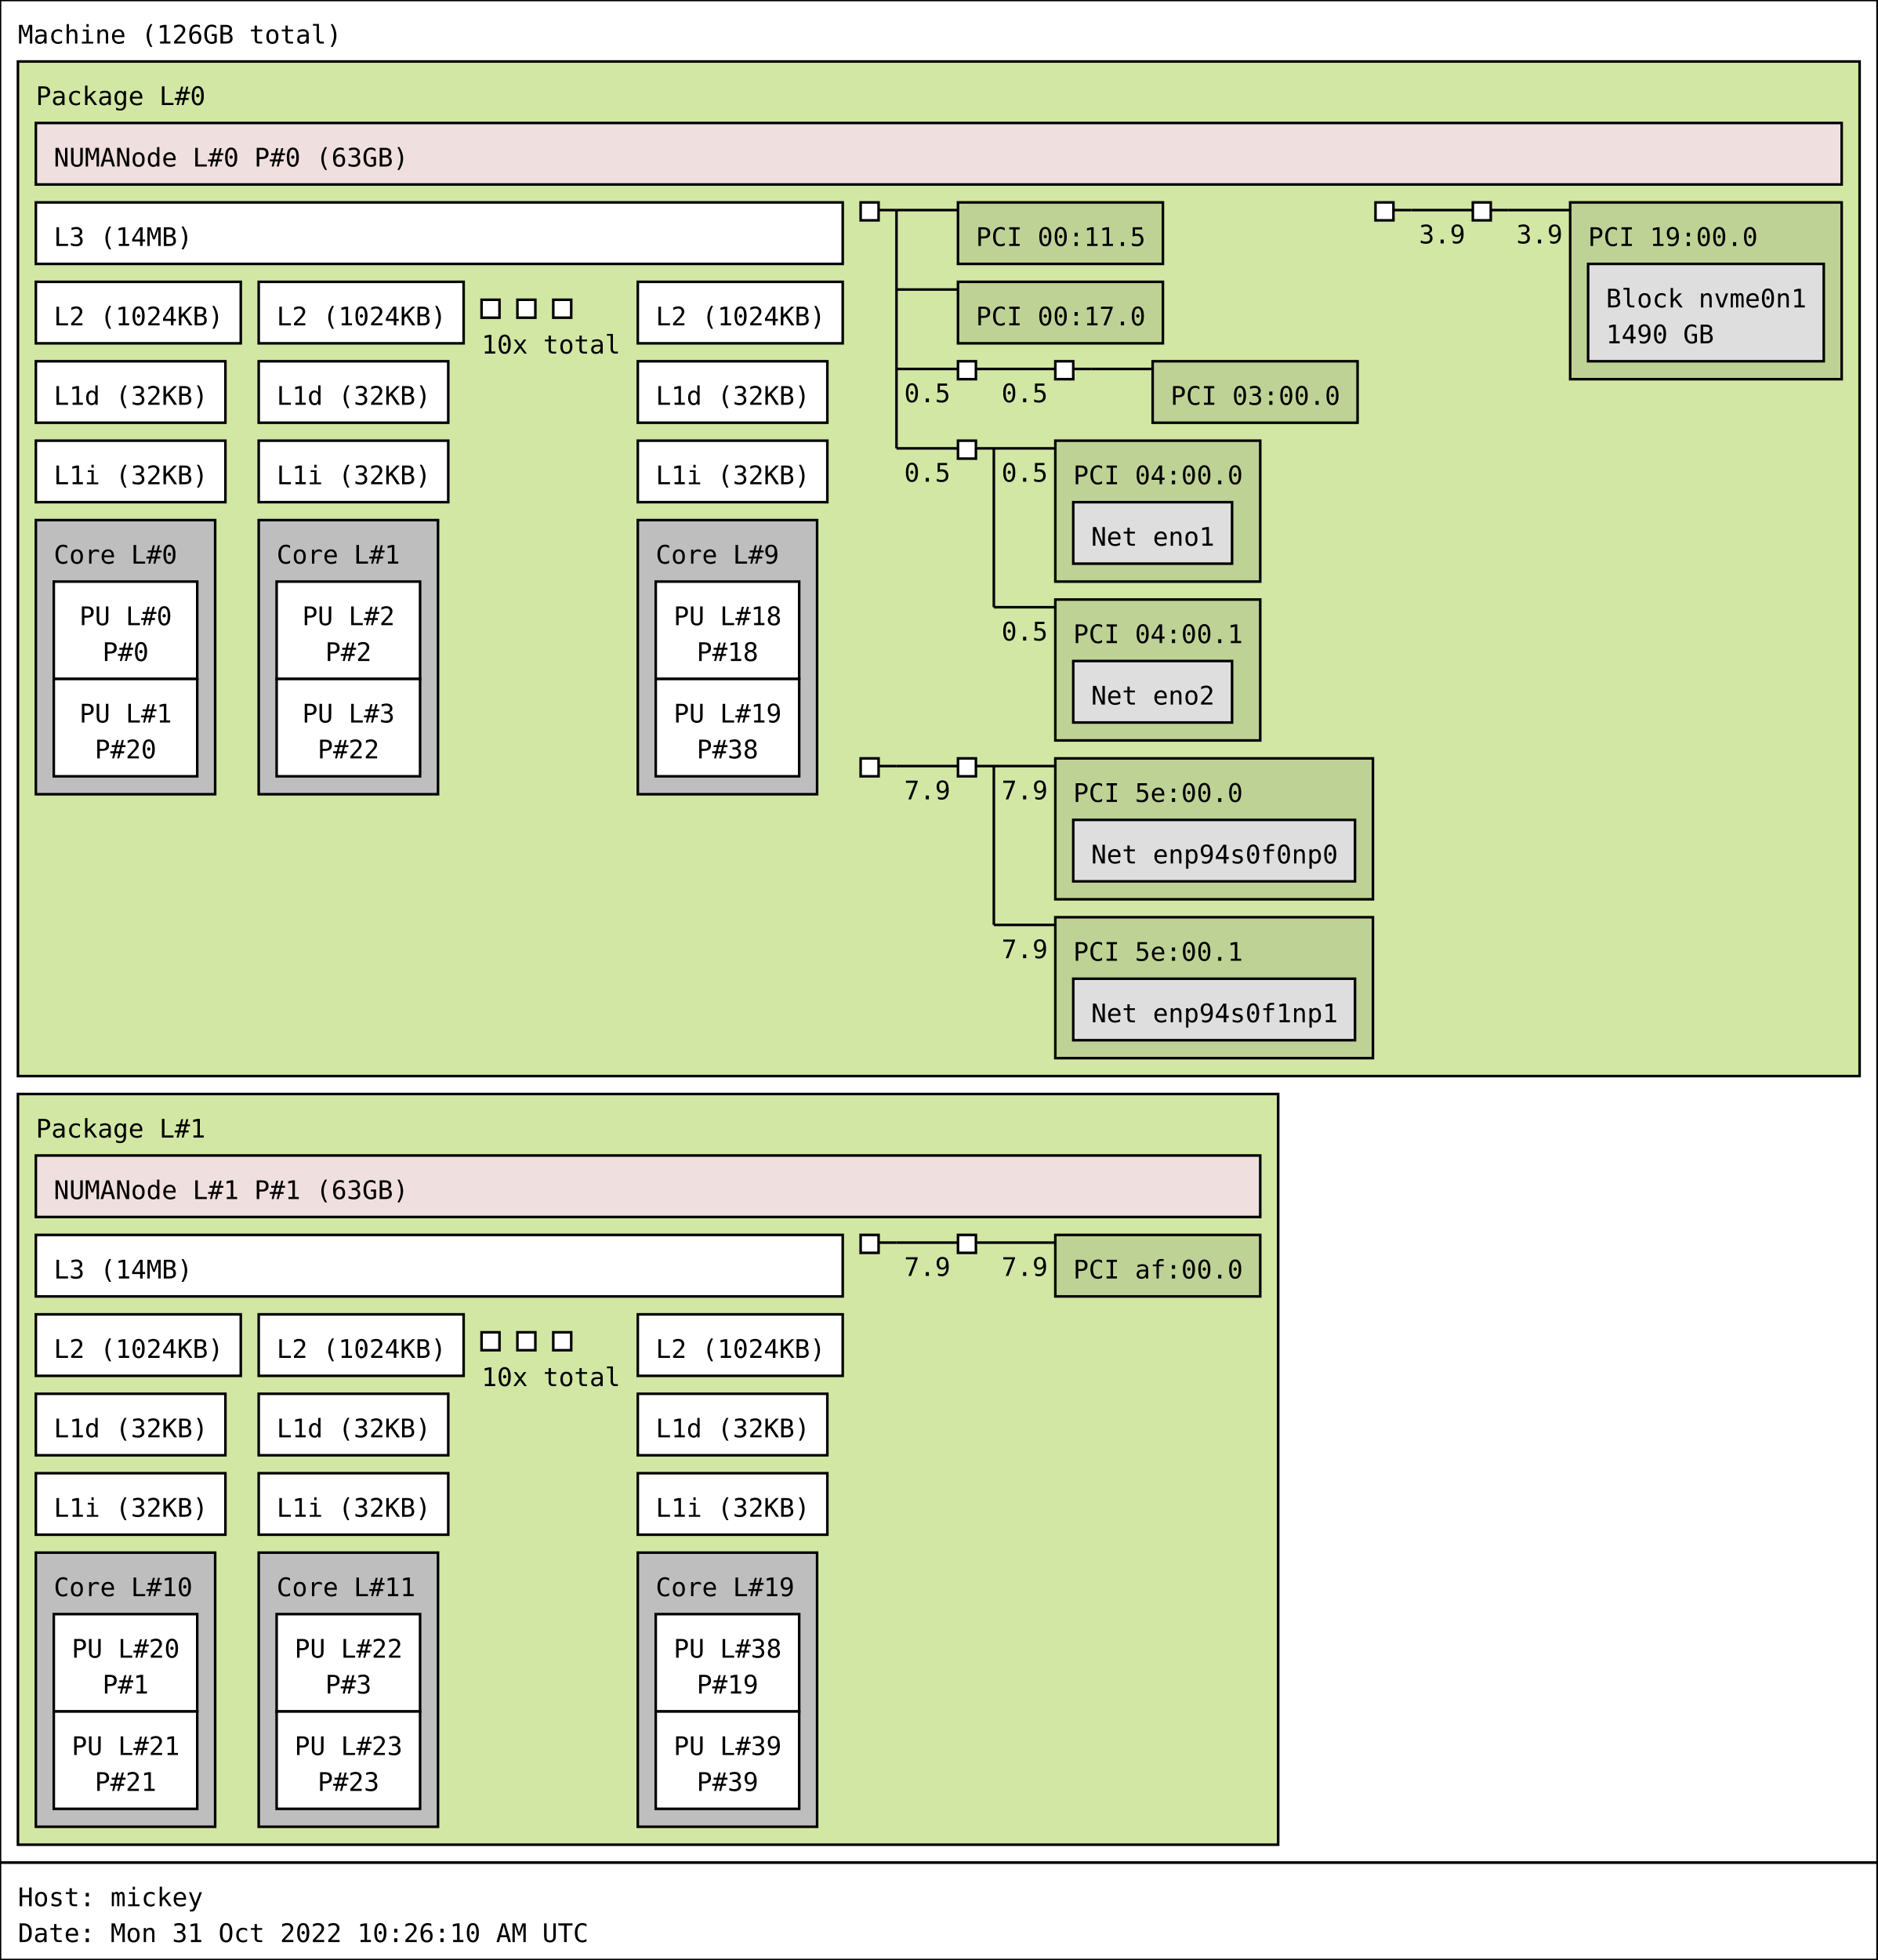
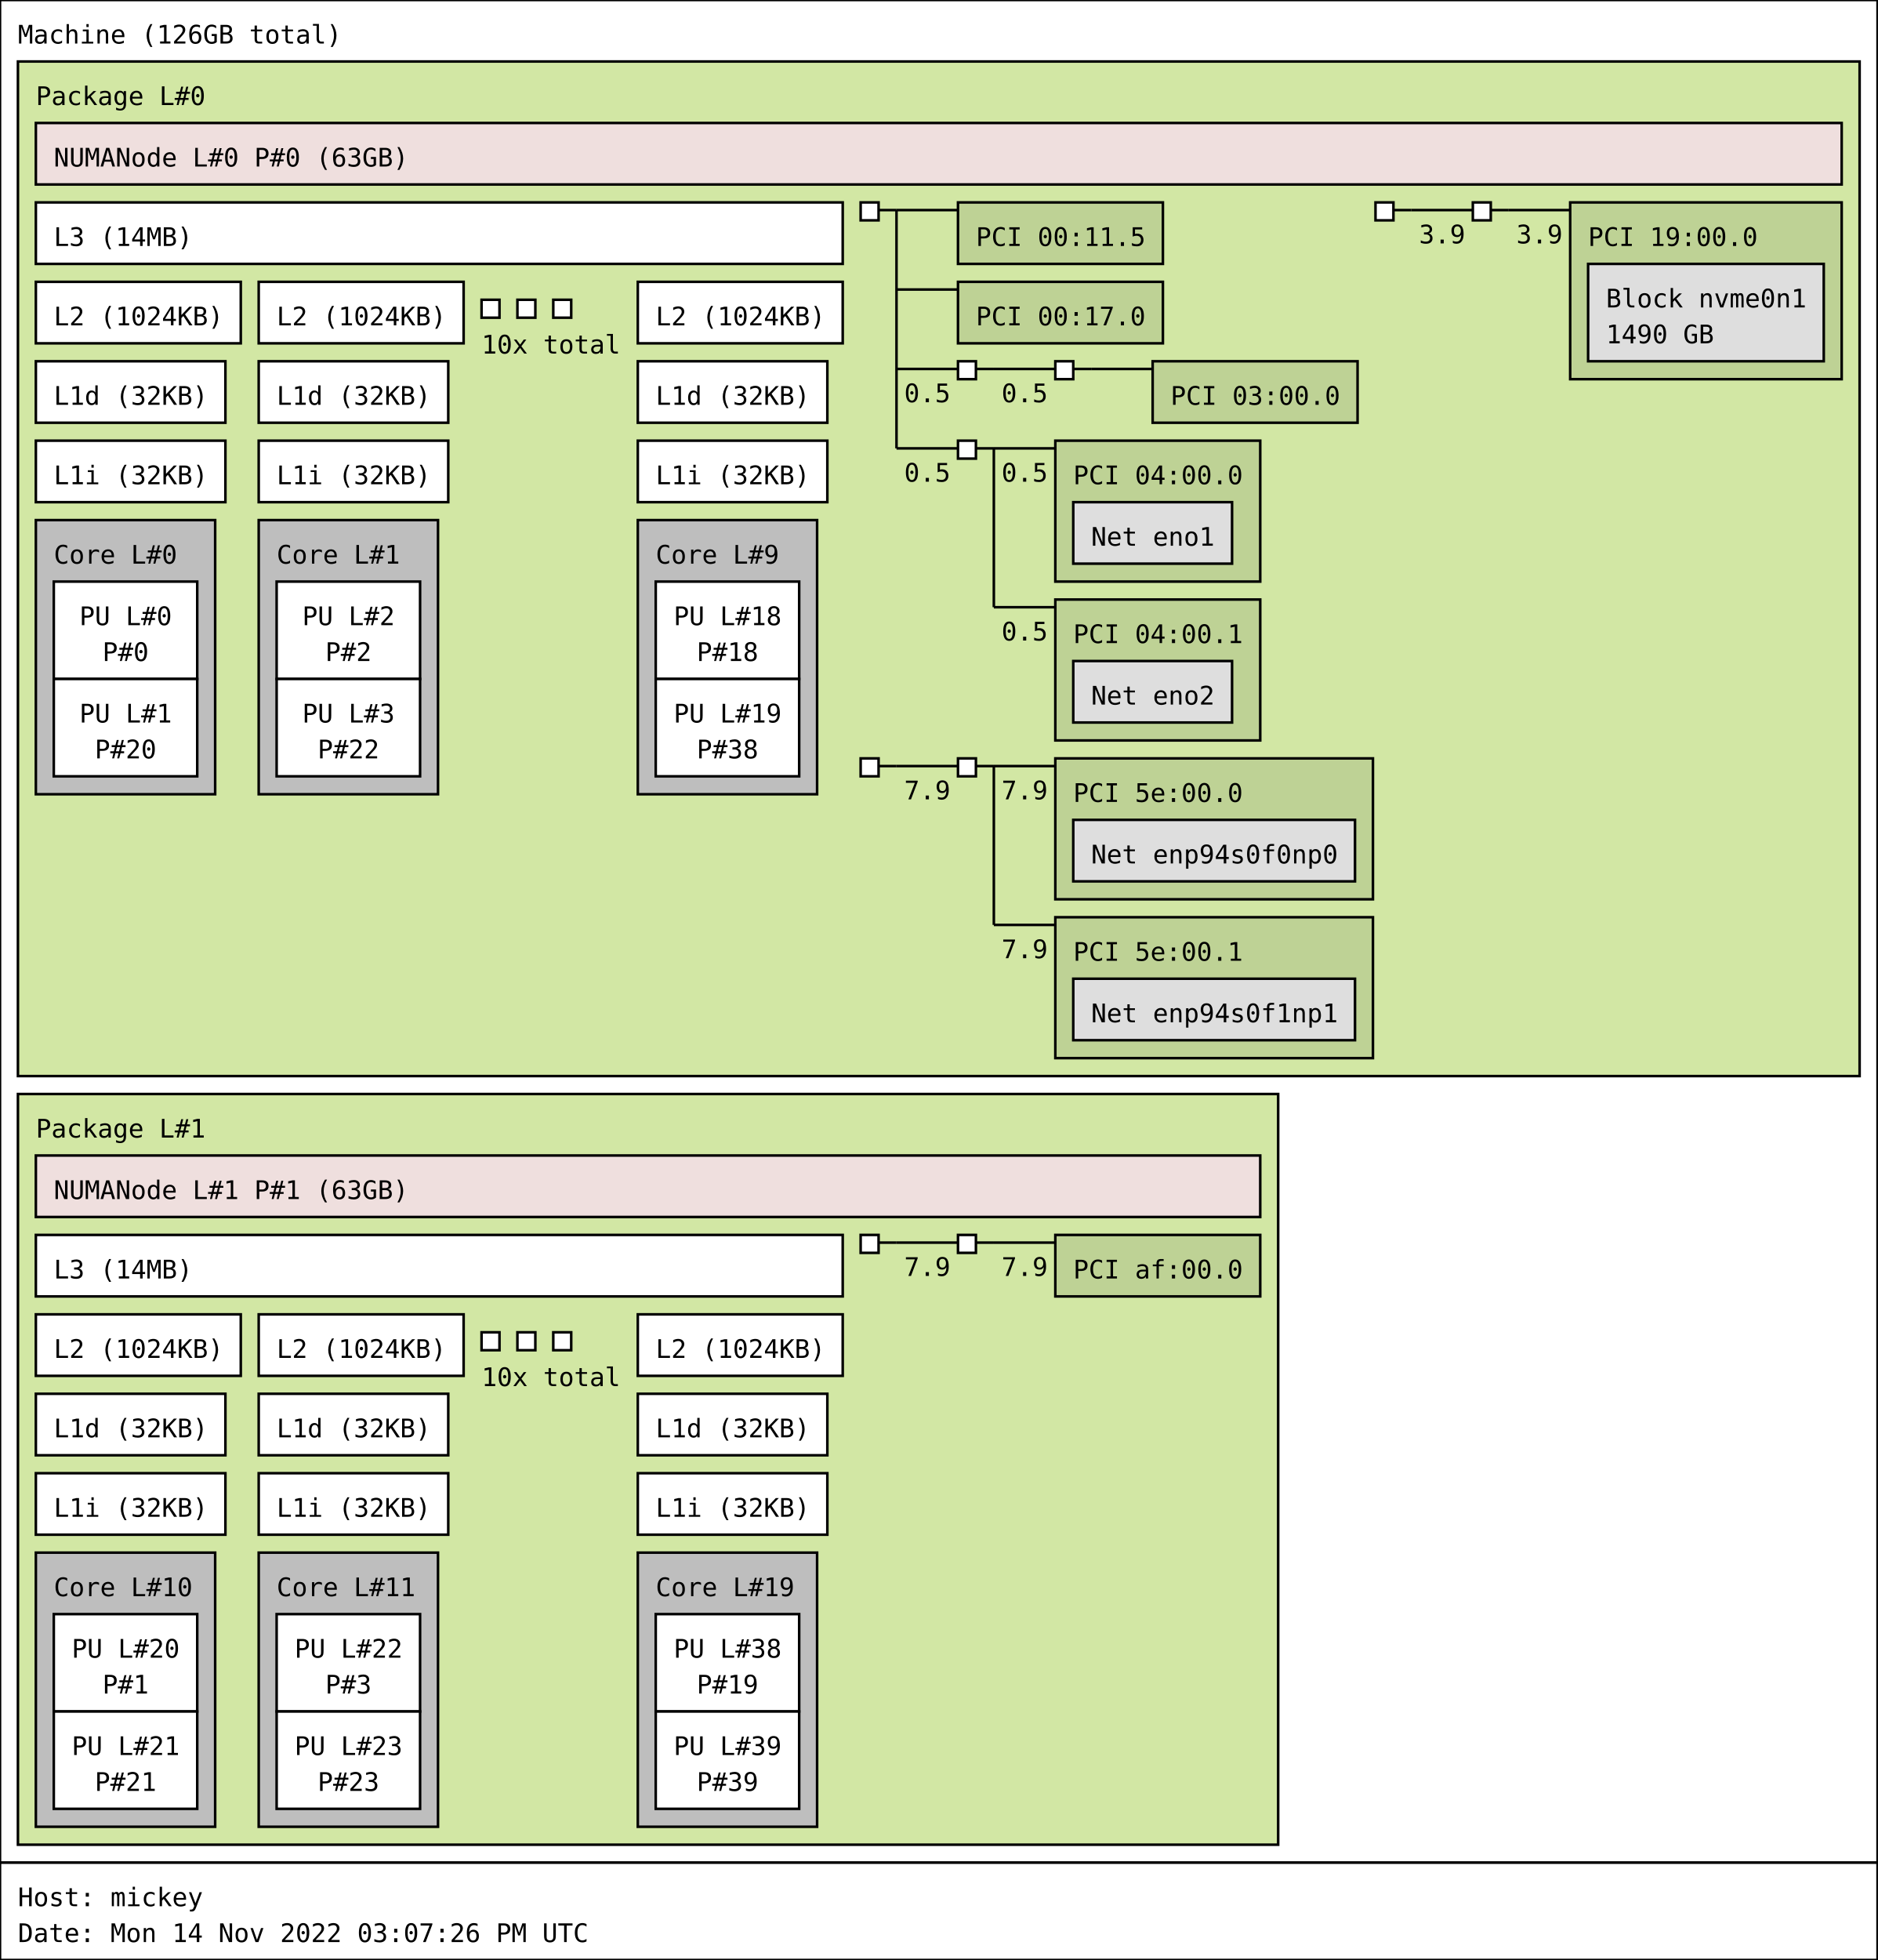
<svg xmlns="http://www.w3.org/2000/svg" width="733px" height="765px" viewBox="0 0 733px 765px" version="1.1">
  <rect id="Machine_0_rect" class="Machine" x="0" y="0" width="733" height="727" fill="rgb(255,255,255)" stroke="rgb(0,0,0)" stroke-width="1" />
  <text id="Machine_0_text" class="Machine" font-family="Monospace" x="7" y="17" fill="rgb(0,0,0)" font-size="10px">Machine (126GB total)</text>
  <rect id="Package_0_rect" class="Package" x="7" y="24" width="719" height="396" fill="rgb(210,231,164)" stroke="rgb(0,0,0)" stroke-width="1" />
  <text id="Package_0_text" class="Package" font-family="Monospace" x="14" y="41" fill="rgb(0,0,0)" font-size="10px">Package L#0</text>
  <rect id="L3_0_rect" class="L3" x="14" y="79" width="315" height="24" fill="rgb(255,255,255)" stroke="rgb(0,0,0)" stroke-width="1" />
  <text id="L3_0_text" class="L3" font-family="Monospace" x="21" y="96" fill="rgb(0,0,0)" font-size="10px">L3 (14MB)</text>
  <rect id="L2_0_rect" class="L2" x="14" y="110" width="80" height="24" fill="rgb(255,255,255)" stroke="rgb(0,0,0)" stroke-width="1" />
  <text id="L2_0_text" class="L2" font-family="Monospace" x="21" y="127" fill="rgb(0,0,0)" font-size="10px">L2 (1024KB)</text>
  <rect id="L1d_0_rect" class="L1d" x="14" y="141" width="74" height="24" fill="rgb(255,255,255)" stroke="rgb(0,0,0)" stroke-width="1" />
  <text id="L1d_0_text" class="L1d" font-family="Monospace" x="21" y="158" fill="rgb(0,0,0)" font-size="10px">L1d (32KB)</text>
  <rect id="L1i_0_rect" class="L1i" x="14" y="172" width="74" height="24" fill="rgb(255,255,255)" stroke="rgb(0,0,0)" stroke-width="1" />
  <text id="L1i_0_text" class="L1i" font-family="Monospace" x="21" y="189" fill="rgb(0,0,0)" font-size="10px">L1i (32KB)</text>
  <rect id="Core_0_rect" class="Core" x="14" y="203" width="70" height="107" fill="rgb(190,190,190)" stroke="rgb(0,0,0)" stroke-width="1" />
  <text id="Core_0_text" class="Core" font-family="Monospace" x="21" y="220" fill="rgb(0,0,0)" font-size="10px">Core L#0</text>
  <rect id="PU_0_rect" class="PU" x="21" y="227" width="56" height="38" fill="rgb(255,255,255)" stroke="rgb(0,0,0)" stroke-width="1" />
  <text id="PU_0_text" class="PU" font-family="Monospace" x="31" y="244" fill="rgb(0,0,0)" font-size="10px">PU L#0</text>
  <text id="PU_0_text_1" class="PU" font-family="Monospace" x="40" y="258" fill="rgb(0,0,0)" font-size="10px">P#0</text>
  <rect id="PU_1_rect" class="PU" x="21" y="265" width="56" height="38" fill="rgb(255,255,255)" stroke="rgb(0,0,0)" stroke-width="1" />
  <text id="PU_1_text" class="PU" font-family="Monospace" x="31" y="282" fill="rgb(0,0,0)" font-size="10px">PU L#1</text>
  <text id="PU_1_text_1" class="PU" font-family="Monospace" x="37" y="296" fill="rgb(0,0,0)" font-size="10px">P#20</text>
  <rect id="L2_1_rect" class="L2" x="101" y="110" width="80" height="24" fill="rgb(255,255,255)" stroke="rgb(0,0,0)" stroke-width="1" />
  <text id="L2_1_text" class="L2" font-family="Monospace" x="108" y="127" fill="rgb(0,0,0)" font-size="10px">L2 (1024KB)</text>
  <rect id="L1d_1_rect" class="L1d" x="101" y="141" width="74" height="24" fill="rgb(255,255,255)" stroke="rgb(0,0,0)" stroke-width="1" />
  <text id="L1d_1_text" class="L1d" font-family="Monospace" x="108" y="158" fill="rgb(0,0,0)" font-size="10px">L1d (32KB)</text>
  <rect id="L1i_1_rect" class="L1i" x="101" y="172" width="74" height="24" fill="rgb(255,255,255)" stroke="rgb(0,0,0)" stroke-width="1" />
  <text id="L1i_1_text" class="L1i" font-family="Monospace" x="108" y="189" fill="rgb(0,0,0)" font-size="10px">L1i (32KB)</text>
  <rect id="Core_1_rect" class="Core" x="101" y="203" width="70" height="107" fill="rgb(190,190,190)" stroke="rgb(0,0,0)" stroke-width="1" />
  <text id="Core_1_text" class="Core" font-family="Monospace" x="108" y="220" fill="rgb(0,0,0)" font-size="10px">Core L#1</text>
  <rect id="PU_2_rect" class="PU" x="108" y="227" width="56" height="38" fill="rgb(255,255,255)" stroke="rgb(0,0,0)" stroke-width="1" />
  <text id="PU_2_text" class="PU" font-family="Monospace" x="118" y="244" fill="rgb(0,0,0)" font-size="10px">PU L#2</text>
  <text id="PU_2_text_1" class="PU" font-family="Monospace" x="127" y="258" fill="rgb(0,0,0)" font-size="10px">P#2</text>
  <rect id="PU_3_rect" class="PU" x="108" y="265" width="56" height="38" fill="rgb(255,255,255)" stroke="rgb(0,0,0)" stroke-width="1" />
  <text id="PU_3_text" class="PU" font-family="Monospace" x="118" y="282" fill="rgb(0,0,0)" font-size="10px">PU L#3</text>
  <text id="PU_3_text_1" class="PU" font-family="Monospace" x="124" y="296" fill="rgb(0,0,0)" font-size="10px">P#22</text>
  <rect id="L2_2_rect" class="L2" x="188" y="117" width="7" height="7" fill="rgb(255,255,255)" stroke="rgb(0,0,0)" stroke-width="1" />
  <rect id="L2_2_rect" class="L2" x="202" y="117" width="7" height="7" fill="rgb(255,255,255)" stroke="rgb(0,0,0)" stroke-width="1" />
  <rect id="L2_2_rect" class="L2" x="216" y="117" width="7" height="7" fill="rgb(255,255,255)" stroke="rgb(0,0,0)" stroke-width="1" />
  <text id="L2_2_text" class="L2" font-family="Monospace" x="188" y="138" fill="rgb(0,0,0)" font-size="10px">10x total</text>
  <rect id="L2_9_rect" class="L2" x="249" y="110" width="80" height="24" fill="rgb(255,255,255)" stroke="rgb(0,0,0)" stroke-width="1" />
  <text id="L2_9_text" class="L2" font-family="Monospace" x="256" y="127" fill="rgb(0,0,0)" font-size="10px">L2 (1024KB)</text>
  <rect id="L1d_9_rect" class="L1d" x="249" y="141" width="74" height="24" fill="rgb(255,255,255)" stroke="rgb(0,0,0)" stroke-width="1" />
  <text id="L1d_9_text" class="L1d" font-family="Monospace" x="256" y="158" fill="rgb(0,0,0)" font-size="10px">L1d (32KB)</text>
  <rect id="L1i_9_rect" class="L1i" x="249" y="172" width="74" height="24" fill="rgb(255,255,255)" stroke="rgb(0,0,0)" stroke-width="1" />
  <text id="L1i_9_text" class="L1i" font-family="Monospace" x="256" y="189" fill="rgb(0,0,0)" font-size="10px">L1i (32KB)</text>
  <rect id="Core_9_rect" class="Core" x="249" y="203" width="70" height="107" fill="rgb(190,190,190)" stroke="rgb(0,0,0)" stroke-width="1" />
  <text id="Core_9_text" class="Core" font-family="Monospace" x="256" y="220" fill="rgb(0,0,0)" font-size="10px">Core L#9</text>
  <rect id="PU_18_rect" class="PU" x="256" y="227" width="56" height="38" fill="rgb(255,255,255)" stroke="rgb(0,0,0)" stroke-width="1" />
  <text id="PU_18_text" class="PU" font-family="Monospace" x="263" y="244" fill="rgb(0,0,0)" font-size="10px">PU L#18</text>
  <text id="PU_18_text_1" class="PU" font-family="Monospace" x="272" y="258" fill="rgb(0,0,0)" font-size="10px">P#18</text>
  <rect id="PU_19_rect" class="PU" x="256" y="265" width="56" height="38" fill="rgb(255,255,255)" stroke="rgb(0,0,0)" stroke-width="1" />
  <text id="PU_19_text" class="PU" font-family="Monospace" x="263" y="282" fill="rgb(0,0,0)" font-size="10px">PU L#19</text>
  <text id="PU_19_text_1" class="PU" font-family="Monospace" x="272" y="296" fill="rgb(0,0,0)" font-size="10px">P#38</text>
  <rect id="NUMANode_0_rect" class="NUMANode" x="14" y="48" width="705" height="24" fill="rgb(239,223,222)" stroke="rgb(0,0,0)" stroke-width="1" />
  <text id="NUMANode_0_text" class="NUMANode" font-family="Monospace" x="21" y="65" fill="rgb(0,0,0)" font-size="10px">NUMANode L#0 P#0 (63GB)</text>
  <rect id="HostBridge_0_rect" class="HostBridge" x="336" y="79" width="7" height="7" fill="rgb(255,255,255)" stroke="rgb(0,0,0)" stroke-width="1" />
  <line id="HostBridge_0_line" class="HostBridge" x1="343" y1="82" x2="350" y2="82" stroke="rgb(0,0,0)" stroke-width="1" />
  <line id="HostBridge_0_line_2" class="HostBridge" x1="350" y1="82" x2="374" y2="82" stroke="rgb(0,0,0)" stroke-width="1" />
  <line id="HostBridge_0_line_3" class="HostBridge" x1="350" y1="113" x2="374" y2="113" stroke="rgb(0,0,0)" stroke-width="1" />
  <line id="HostBridge_0_line_4" class="HostBridge" x1="350" y1="144" x2="374" y2="144" stroke="rgb(0,0,0)" stroke-width="1" />
  <text id="HostBridge_0_text_4" class="HostBridge" font-family="Monospace" x="353" y="157" fill="rgb(0,0,0)" font-size="10px">0.5</text>
  <line id="HostBridge_0_line_5" class="HostBridge" x1="350" y1="175" x2="374" y2="175" stroke="rgb(0,0,0)" stroke-width="1" />
  <text id="HostBridge_0_text_5" class="HostBridge" font-family="Monospace" x="353" y="188" fill="rgb(0,0,0)" font-size="10px">0.5</text>
  <line id="HostBridge_0_line_1" class="HostBridge" x1="350" y1="82" x2="350" y2="175" stroke="rgb(0,0,0)" stroke-width="1" />
  <rect id="PCI_0_rect" class="PCI" x="374" y="79" width="80" height="24" fill="rgb(190,210,149)" stroke="rgb(0,0,0)" stroke-width="1" />
  <text id="PCI_0_text" class="PCI" font-family="Monospace" x="381" y="96" fill="rgb(0,0,0)" font-size="10px">PCI 00:11.5</text>
  <rect id="PCI_1_rect" class="PCI" x="374" y="110" width="80" height="24" fill="rgb(190,210,149)" stroke="rgb(0,0,0)" stroke-width="1" />
  <text id="PCI_1_text" class="PCI" font-family="Monospace" x="381" y="127" fill="rgb(0,0,0)" font-size="10px">PCI 00:17.0</text>
  <rect id="PCIBridge_1_rect" class="PCIBridge" x="374" y="141" width="7" height="7" fill="rgb(255,255,255)" stroke="rgb(0,0,0)" stroke-width="1" />
  <line id="PCIBridge_1_line" class="PCIBridge" x1="381" y1="144" x2="388" y2="144" stroke="rgb(0,0,0)" stroke-width="1" />
  <line id="PCIBridge_1_line_2" class="PCIBridge" x1="388" y1="144" x2="412" y2="144" stroke="rgb(0,0,0)" stroke-width="1" />
  <text id="PCIBridge_1_text_2" class="PCIBridge" font-family="Monospace" x="391" y="157" fill="rgb(0,0,0)" font-size="10px">0.5</text>
  <line id="PCIBridge_1_line_1" class="PCIBridge" x1="388" y1="144" x2="388" y2="144" stroke="rgb(0,0,0)" stroke-width="1" />
  <rect id="PCIBridge_2_rect" class="PCIBridge" x="412" y="141" width="7" height="7" fill="rgb(255,255,255)" stroke="rgb(0,0,0)" stroke-width="1" />
  <line id="PCIBridge_2_line" class="PCIBridge" x1="419" y1="144" x2="426" y2="144" stroke="rgb(0,0,0)" stroke-width="1" />
  <line id="PCIBridge_2_line_2" class="PCIBridge" x1="426" y1="144" x2="450" y2="144" stroke="rgb(0,0,0)" stroke-width="1" />
  <line id="PCIBridge_2_line_1" class="PCIBridge" x1="426" y1="144" x2="426" y2="144" stroke="rgb(0,0,0)" stroke-width="1" />
  <rect id="PCI_2_rect" class="PCI" x="450" y="141" width="80" height="24" fill="rgb(190,210,149)" stroke="rgb(0,0,0)" stroke-width="1" />
  <text id="PCI_2_text" class="PCI" font-family="Monospace" x="457" y="158" fill="rgb(0,0,0)" font-size="10px">PCI 03:00.0</text>
  <rect id="PCIBridge_3_rect" class="PCIBridge" x="374" y="172" width="7" height="7" fill="rgb(255,255,255)" stroke="rgb(0,0,0)" stroke-width="1" />
  <line id="PCIBridge_3_line" class="PCIBridge" x1="381" y1="175" x2="388" y2="175" stroke="rgb(0,0,0)" stroke-width="1" />
  <line id="PCIBridge_3_line_2" class="PCIBridge" x1="388" y1="175" x2="412" y2="175" stroke="rgb(0,0,0)" stroke-width="1" />
  <text id="PCIBridge_3_text_2" class="PCIBridge" font-family="Monospace" x="391" y="188" fill="rgb(0,0,0)" font-size="10px">0.5</text>
  <line id="PCIBridge_3_line_3" class="PCIBridge" x1="388" y1="237" x2="412" y2="237" stroke="rgb(0,0,0)" stroke-width="1" />
  <text id="PCIBridge_3_text_3" class="PCIBridge" font-family="Monospace" x="391" y="250" fill="rgb(0,0,0)" font-size="10px">0.5</text>
  <line id="PCIBridge_3_line_1" class="PCIBridge" x1="388" y1="175" x2="388" y2="237" stroke="rgb(0,0,0)" stroke-width="1" />
  <rect id="PCI_3_rect" class="PCI" x="412" y="172" width="80" height="55" fill="rgb(190,210,149)" stroke="rgb(0,0,0)" stroke-width="1" />
  <text id="PCI_3_text" class="PCI" font-family="Monospace" x="419" y="189" fill="rgb(0,0,0)" font-size="10px">PCI 04:00.0</text>
  <rect id="Net_0_rect" class="Net" x="419" y="196" width="62" height="24" fill="rgb(222,222,222)" stroke="rgb(0,0,0)" stroke-width="1" />
  <text id="Net_0_text" class="Net" font-family="Monospace" x="426" y="213" fill="rgb(0,0,0)" font-size="10px">Net eno1</text>
  <rect id="PCI_4_rect" class="PCI" x="412" y="234" width="80" height="55" fill="rgb(190,210,149)" stroke="rgb(0,0,0)" stroke-width="1" />
  <text id="PCI_4_text" class="PCI" font-family="Monospace" x="419" y="251" fill="rgb(0,0,0)" font-size="10px">PCI 04:00.1</text>
  <rect id="Net_1_rect" class="Net" x="419" y="258" width="62" height="24" fill="rgb(222,222,222)" stroke="rgb(0,0,0)" stroke-width="1" />
  <text id="Net_1_text" class="Net" font-family="Monospace" x="426" y="275" fill="rgb(0,0,0)" font-size="10px">Net eno2</text>
  <rect id="HostBridge_4_rect" class="HostBridge" x="537" y="79" width="7" height="7" fill="rgb(255,255,255)" stroke="rgb(0,0,0)" stroke-width="1" />
  <line id="HostBridge_4_line" class="HostBridge" x1="544" y1="82" x2="551" y2="82" stroke="rgb(0,0,0)" stroke-width="1" />
  <line id="HostBridge_4_line_2" class="HostBridge" x1="551" y1="82" x2="575" y2="82" stroke="rgb(0,0,0)" stroke-width="1" />
  <text id="HostBridge_4_text_2" class="HostBridge" font-family="Monospace" x="554" y="95" fill="rgb(0,0,0)" font-size="10px">3.9</text>
  <line id="HostBridge_4_line_1" class="HostBridge" x1="551" y1="82" x2="551" y2="82" stroke="rgb(0,0,0)" stroke-width="1" />
  <rect id="PCIBridge_5_rect" class="PCIBridge" x="575" y="79" width="7" height="7" fill="rgb(255,255,255)" stroke="rgb(0,0,0)" stroke-width="1" />
  <line id="PCIBridge_5_line" class="PCIBridge" x1="582" y1="82" x2="589" y2="82" stroke="rgb(0,0,0)" stroke-width="1" />
  <line id="PCIBridge_5_line_2" class="PCIBridge" x1="589" y1="82" x2="613" y2="82" stroke="rgb(0,0,0)" stroke-width="1" />
  <text id="PCIBridge_5_text_2" class="PCIBridge" font-family="Monospace" x="592" y="95" fill="rgb(0,0,0)" font-size="10px">3.9</text>
  <line id="PCIBridge_5_line_1" class="PCIBridge" x1="589" y1="82" x2="589" y2="82" stroke="rgb(0,0,0)" stroke-width="1" />
  <rect id="PCI_5_rect" class="PCI" x="613" y="79" width="106" height="69" fill="rgb(190,210,149)" stroke="rgb(0,0,0)" stroke-width="1" />
  <text id="PCI_5_text" class="PCI" font-family="Monospace" x="620" y="96" fill="rgb(0,0,0)" font-size="10px">PCI 19:00.0</text>
  <rect id="Block_2_rect" class="Block" x="620" y="103" width="92" height="38" fill="rgb(222,222,222)" stroke="rgb(0,0,0)" stroke-width="1" />
  <text id="Block_2_text" class="Block" font-family="Monospace" x="627" y="120" fill="rgb(0,0,0)" font-size="10px">Block nvme0n1</text>
  <text id="Block_2_text_1" class="Block" font-family="Monospace" x="627" y="134" fill="rgb(0,0,0)" font-size="10px">1490 GB</text>
  <rect id="HostBridge_6_rect" class="HostBridge" x="336" y="296" width="7" height="7" fill="rgb(255,255,255)" stroke="rgb(0,0,0)" stroke-width="1" />
  <line id="HostBridge_6_line" class="HostBridge" x1="343" y1="299" x2="350" y2="299" stroke="rgb(0,0,0)" stroke-width="1" />
  <line id="HostBridge_6_line_2" class="HostBridge" x1="350" y1="299" x2="374" y2="299" stroke="rgb(0,0,0)" stroke-width="1" />
  <text id="HostBridge_6_text_2" class="HostBridge" font-family="Monospace" x="353" y="312" fill="rgb(0,0,0)" font-size="10px">7.9</text>
  <line id="HostBridge_6_line_1" class="HostBridge" x1="350" y1="299" x2="350" y2="299" stroke="rgb(0,0,0)" stroke-width="1" />
  <rect id="PCIBridge_7_rect" class="PCIBridge" x="374" y="296" width="7" height="7" fill="rgb(255,255,255)" stroke="rgb(0,0,0)" stroke-width="1" />
  <line id="PCIBridge_7_line" class="PCIBridge" x1="381" y1="299" x2="388" y2="299" stroke="rgb(0,0,0)" stroke-width="1" />
  <line id="PCIBridge_7_line_2" class="PCIBridge" x1="388" y1="299" x2="412" y2="299" stroke="rgb(0,0,0)" stroke-width="1" />
  <text id="PCIBridge_7_text_2" class="PCIBridge" font-family="Monospace" x="391" y="312" fill="rgb(0,0,0)" font-size="10px">7.9</text>
  <line id="PCIBridge_7_line_3" class="PCIBridge" x1="388" y1="361" x2="412" y2="361" stroke="rgb(0,0,0)" stroke-width="1" />
  <text id="PCIBridge_7_text_3" class="PCIBridge" font-family="Monospace" x="391" y="374" fill="rgb(0,0,0)" font-size="10px">7.9</text>
  <line id="PCIBridge_7_line_1" class="PCIBridge" x1="388" y1="299" x2="388" y2="361" stroke="rgb(0,0,0)" stroke-width="1" />
  <rect id="PCI_6_rect" class="PCI" x="412" y="296" width="124" height="55" fill="rgb(190,210,149)" stroke="rgb(0,0,0)" stroke-width="1" />
  <text id="PCI_6_text" class="PCI" font-family="Monospace" x="419" y="313" fill="rgb(0,0,0)" font-size="10px">PCI 5e:00.0</text>
  <rect id="Net_3_rect" class="Net" x="419" y="320" width="110" height="24" fill="rgb(222,222,222)" stroke="rgb(0,0,0)" stroke-width="1" />
  <text id="Net_3_text" class="Net" font-family="Monospace" x="426" y="337" fill="rgb(0,0,0)" font-size="10px">Net enp94s0f0np0</text>
  <rect id="PCI_7_rect" class="PCI" x="412" y="358" width="124" height="55" fill="rgb(190,210,149)" stroke="rgb(0,0,0)" stroke-width="1" />
  <text id="PCI_7_text" class="PCI" font-family="Monospace" x="419" y="375" fill="rgb(0,0,0)" font-size="10px">PCI 5e:00.1</text>
  <rect id="Net_4_rect" class="Net" x="419" y="382" width="110" height="24" fill="rgb(222,222,222)" stroke="rgb(0,0,0)" stroke-width="1" />
  <text id="Net_4_text" class="Net" font-family="Monospace" x="426" y="399" fill="rgb(0,0,0)" font-size="10px">Net enp94s0f1np1</text>
  <rect id="Package_1_rect" class="Package" x="7" y="427" width="492" height="293" fill="rgb(210,231,164)" stroke="rgb(0,0,0)" stroke-width="1" />
  <text id="Package_1_text" class="Package" font-family="Monospace" x="14" y="444" fill="rgb(0,0,0)" font-size="10px">Package L#1</text>
  <rect id="L3_1_rect" class="L3" x="14" y="482" width="315" height="24" fill="rgb(255,255,255)" stroke="rgb(0,0,0)" stroke-width="1" />
  <text id="L3_1_text" class="L3" font-family="Monospace" x="21" y="499" fill="rgb(0,0,0)" font-size="10px">L3 (14MB)</text>
  <rect id="L2_10_rect" class="L2" x="14" y="513" width="80" height="24" fill="rgb(255,255,255)" stroke="rgb(0,0,0)" stroke-width="1" />
  <text id="L2_10_text" class="L2" font-family="Monospace" x="21" y="530" fill="rgb(0,0,0)" font-size="10px">L2 (1024KB)</text>
  <rect id="L1d_10_rect" class="L1d" x="14" y="544" width="74" height="24" fill="rgb(255,255,255)" stroke="rgb(0,0,0)" stroke-width="1" />
  <text id="L1d_10_text" class="L1d" font-family="Monospace" x="21" y="561" fill="rgb(0,0,0)" font-size="10px">L1d (32KB)</text>
  <rect id="L1i_10_rect" class="L1i" x="14" y="575" width="74" height="24" fill="rgb(255,255,255)" stroke="rgb(0,0,0)" stroke-width="1" />
  <text id="L1i_10_text" class="L1i" font-family="Monospace" x="21" y="592" fill="rgb(0,0,0)" font-size="10px">L1i (32KB)</text>
  <rect id="Core_10_rect" class="Core" x="14" y="606" width="70" height="107" fill="rgb(190,190,190)" stroke="rgb(0,0,0)" stroke-width="1" />
  <text id="Core_10_text" class="Core" font-family="Monospace" x="21" y="623" fill="rgb(0,0,0)" font-size="10px">Core L#10</text>
  <rect id="PU_20_rect" class="PU" x="21" y="630" width="56" height="38" fill="rgb(255,255,255)" stroke="rgb(0,0,0)" stroke-width="1" />
  <text id="PU_20_text" class="PU" font-family="Monospace" x="28" y="647" fill="rgb(0,0,0)" font-size="10px">PU L#20</text>
  <text id="PU_20_text_1" class="PU" font-family="Monospace" x="40" y="661" fill="rgb(0,0,0)" font-size="10px">P#1</text>
  <rect id="PU_21_rect" class="PU" x="21" y="668" width="56" height="38" fill="rgb(255,255,255)" stroke="rgb(0,0,0)" stroke-width="1" />
  <text id="PU_21_text" class="PU" font-family="Monospace" x="28" y="685" fill="rgb(0,0,0)" font-size="10px">PU L#21</text>
  <text id="PU_21_text_1" class="PU" font-family="Monospace" x="37" y="699" fill="rgb(0,0,0)" font-size="10px">P#21</text>
  <rect id="L2_11_rect" class="L2" x="101" y="513" width="80" height="24" fill="rgb(255,255,255)" stroke="rgb(0,0,0)" stroke-width="1" />
  <text id="L2_11_text" class="L2" font-family="Monospace" x="108" y="530" fill="rgb(0,0,0)" font-size="10px">L2 (1024KB)</text>
  <rect id="L1d_11_rect" class="L1d" x="101" y="544" width="74" height="24" fill="rgb(255,255,255)" stroke="rgb(0,0,0)" stroke-width="1" />
  <text id="L1d_11_text" class="L1d" font-family="Monospace" x="108" y="561" fill="rgb(0,0,0)" font-size="10px">L1d (32KB)</text>
  <rect id="L1i_11_rect" class="L1i" x="101" y="575" width="74" height="24" fill="rgb(255,255,255)" stroke="rgb(0,0,0)" stroke-width="1" />
  <text id="L1i_11_text" class="L1i" font-family="Monospace" x="108" y="592" fill="rgb(0,0,0)" font-size="10px">L1i (32KB)</text>
  <rect id="Core_11_rect" class="Core" x="101" y="606" width="70" height="107" fill="rgb(190,190,190)" stroke="rgb(0,0,0)" stroke-width="1" />
  <text id="Core_11_text" class="Core" font-family="Monospace" x="108" y="623" fill="rgb(0,0,0)" font-size="10px">Core L#11</text>
  <rect id="PU_22_rect" class="PU" x="108" y="630" width="56" height="38" fill="rgb(255,255,255)" stroke="rgb(0,0,0)" stroke-width="1" />
  <text id="PU_22_text" class="PU" font-family="Monospace" x="115" y="647" fill="rgb(0,0,0)" font-size="10px">PU L#22</text>
  <text id="PU_22_text_1" class="PU" font-family="Monospace" x="127" y="661" fill="rgb(0,0,0)" font-size="10px">P#3</text>
  <rect id="PU_23_rect" class="PU" x="108" y="668" width="56" height="38" fill="rgb(255,255,255)" stroke="rgb(0,0,0)" stroke-width="1" />
  <text id="PU_23_text" class="PU" font-family="Monospace" x="115" y="685" fill="rgb(0,0,0)" font-size="10px">PU L#23</text>
  <text id="PU_23_text_1" class="PU" font-family="Monospace" x="124" y="699" fill="rgb(0,0,0)" font-size="10px">P#23</text>
  <rect id="L2_12_rect" class="L2" x="188" y="520" width="7" height="7" fill="rgb(255,255,255)" stroke="rgb(0,0,0)" stroke-width="1" />
  <rect id="L2_12_rect" class="L2" x="202" y="520" width="7" height="7" fill="rgb(255,255,255)" stroke="rgb(0,0,0)" stroke-width="1" />
  <rect id="L2_12_rect" class="L2" x="216" y="520" width="7" height="7" fill="rgb(255,255,255)" stroke="rgb(0,0,0)" stroke-width="1" />
  <text id="L2_12_text" class="L2" font-family="Monospace" x="188" y="541" fill="rgb(0,0,0)" font-size="10px">10x total</text>
  <rect id="L2_19_rect" class="L2" x="249" y="513" width="80" height="24" fill="rgb(255,255,255)" stroke="rgb(0,0,0)" stroke-width="1" />
  <text id="L2_19_text" class="L2" font-family="Monospace" x="256" y="530" fill="rgb(0,0,0)" font-size="10px">L2 (1024KB)</text>
  <rect id="L1d_19_rect" class="L1d" x="249" y="544" width="74" height="24" fill="rgb(255,255,255)" stroke="rgb(0,0,0)" stroke-width="1" />
  <text id="L1d_19_text" class="L1d" font-family="Monospace" x="256" y="561" fill="rgb(0,0,0)" font-size="10px">L1d (32KB)</text>
  <rect id="L1i_19_rect" class="L1i" x="249" y="575" width="74" height="24" fill="rgb(255,255,255)" stroke="rgb(0,0,0)" stroke-width="1" />
  <text id="L1i_19_text" class="L1i" font-family="Monospace" x="256" y="592" fill="rgb(0,0,0)" font-size="10px">L1i (32KB)</text>
  <rect id="Core_19_rect" class="Core" x="249" y="606" width="70" height="107" fill="rgb(190,190,190)" stroke="rgb(0,0,0)" stroke-width="1" />
  <text id="Core_19_text" class="Core" font-family="Monospace" x="256" y="623" fill="rgb(0,0,0)" font-size="10px">Core L#19</text>
  <rect id="PU_38_rect" class="PU" x="256" y="630" width="56" height="38" fill="rgb(255,255,255)" stroke="rgb(0,0,0)" stroke-width="1" />
  <text id="PU_38_text" class="PU" font-family="Monospace" x="263" y="647" fill="rgb(0,0,0)" font-size="10px">PU L#38</text>
  <text id="PU_38_text_1" class="PU" font-family="Monospace" x="272" y="661" fill="rgb(0,0,0)" font-size="10px">P#19</text>
  <rect id="PU_39_rect" class="PU" x="256" y="668" width="56" height="38" fill="rgb(255,255,255)" stroke="rgb(0,0,0)" stroke-width="1" />
  <text id="PU_39_text" class="PU" font-family="Monospace" x="263" y="685" fill="rgb(0,0,0)" font-size="10px">PU L#39</text>
  <text id="PU_39_text_1" class="PU" font-family="Monospace" x="272" y="699" fill="rgb(0,0,0)" font-size="10px">P#39</text>
  <rect id="NUMANode_1_rect" class="NUMANode" x="14" y="451" width="478" height="24" fill="rgb(239,223,222)" stroke="rgb(0,0,0)" stroke-width="1" />
  <text id="NUMANode_1_text" class="NUMANode" font-family="Monospace" x="21" y="468" fill="rgb(0,0,0)" font-size="10px">NUMANode L#1 P#1 (63GB)</text>
  <rect id="HostBridge_8_rect" class="HostBridge" x="336" y="482" width="7" height="7" fill="rgb(255,255,255)" stroke="rgb(0,0,0)" stroke-width="1" />
  <line id="HostBridge_8_line" class="HostBridge" x1="343" y1="485" x2="350" y2="485" stroke="rgb(0,0,0)" stroke-width="1" />
  <line id="HostBridge_8_line_2" class="HostBridge" x1="350" y1="485" x2="374" y2="485" stroke="rgb(0,0,0)" stroke-width="1" />
  <text id="HostBridge_8_text_2" class="HostBridge" font-family="Monospace" x="353" y="498" fill="rgb(0,0,0)" font-size="10px">7.9</text>
  <line id="HostBridge_8_line_1" class="HostBridge" x1="350" y1="485" x2="350" y2="485" stroke="rgb(0,0,0)" stroke-width="1" />
  <rect id="PCIBridge_9_rect" class="PCIBridge" x="374" y="482" width="7" height="7" fill="rgb(255,255,255)" stroke="rgb(0,0,0)" stroke-width="1" />
  <line id="PCIBridge_9_line" class="PCIBridge" x1="381" y1="485" x2="388" y2="485" stroke="rgb(0,0,0)" stroke-width="1" />
  <line id="PCIBridge_9_line_2" class="PCIBridge" x1="388" y1="485" x2="412" y2="485" stroke="rgb(0,0,0)" stroke-width="1" />
  <text id="PCIBridge_9_text_2" class="PCIBridge" font-family="Monospace" x="391" y="498" fill="rgb(0,0,0)" font-size="10px">7.9</text>
  <line id="PCIBridge_9_line_1" class="PCIBridge" x1="388" y1="485" x2="388" y2="485" stroke="rgb(0,0,0)" stroke-width="1" />
  <rect id="PCI_8_rect" class="PCI" x="412" y="482" width="80" height="24" fill="rgb(190,210,149)" stroke="rgb(0,0,0)" stroke-width="1" />
  <text id="PCI_8_text" class="PCI" font-family="Monospace" x="419" y="499" fill="rgb(0,0,0)" font-size="10px">PCI af:00.0</text>
  <rect id="anon_rect" x="0" y="727" width="733" height="38" fill="rgb(255,255,255)" stroke="rgb(0,0,0)" stroke-width="1" />
  <text id="anon_text" font-family="Monospace" x="7" y="744" fill="rgb(0,0,0)" font-size="10px">Host: mickey</text>
-   <text id="anon_text_1" font-family="Monospace" x="7" y="758" fill="rgb(0,0,0)" font-size="10px">Date: Mon 31 Oct 2022 10:26:10 AM UTC</text>
+   <text id="anon_text_1" font-family="Monospace" x="7" y="758" fill="rgb(0,0,0)" font-size="10px">Date: Mon 14 Nov 2022 03:07:26 PM UTC</text>
</svg>
